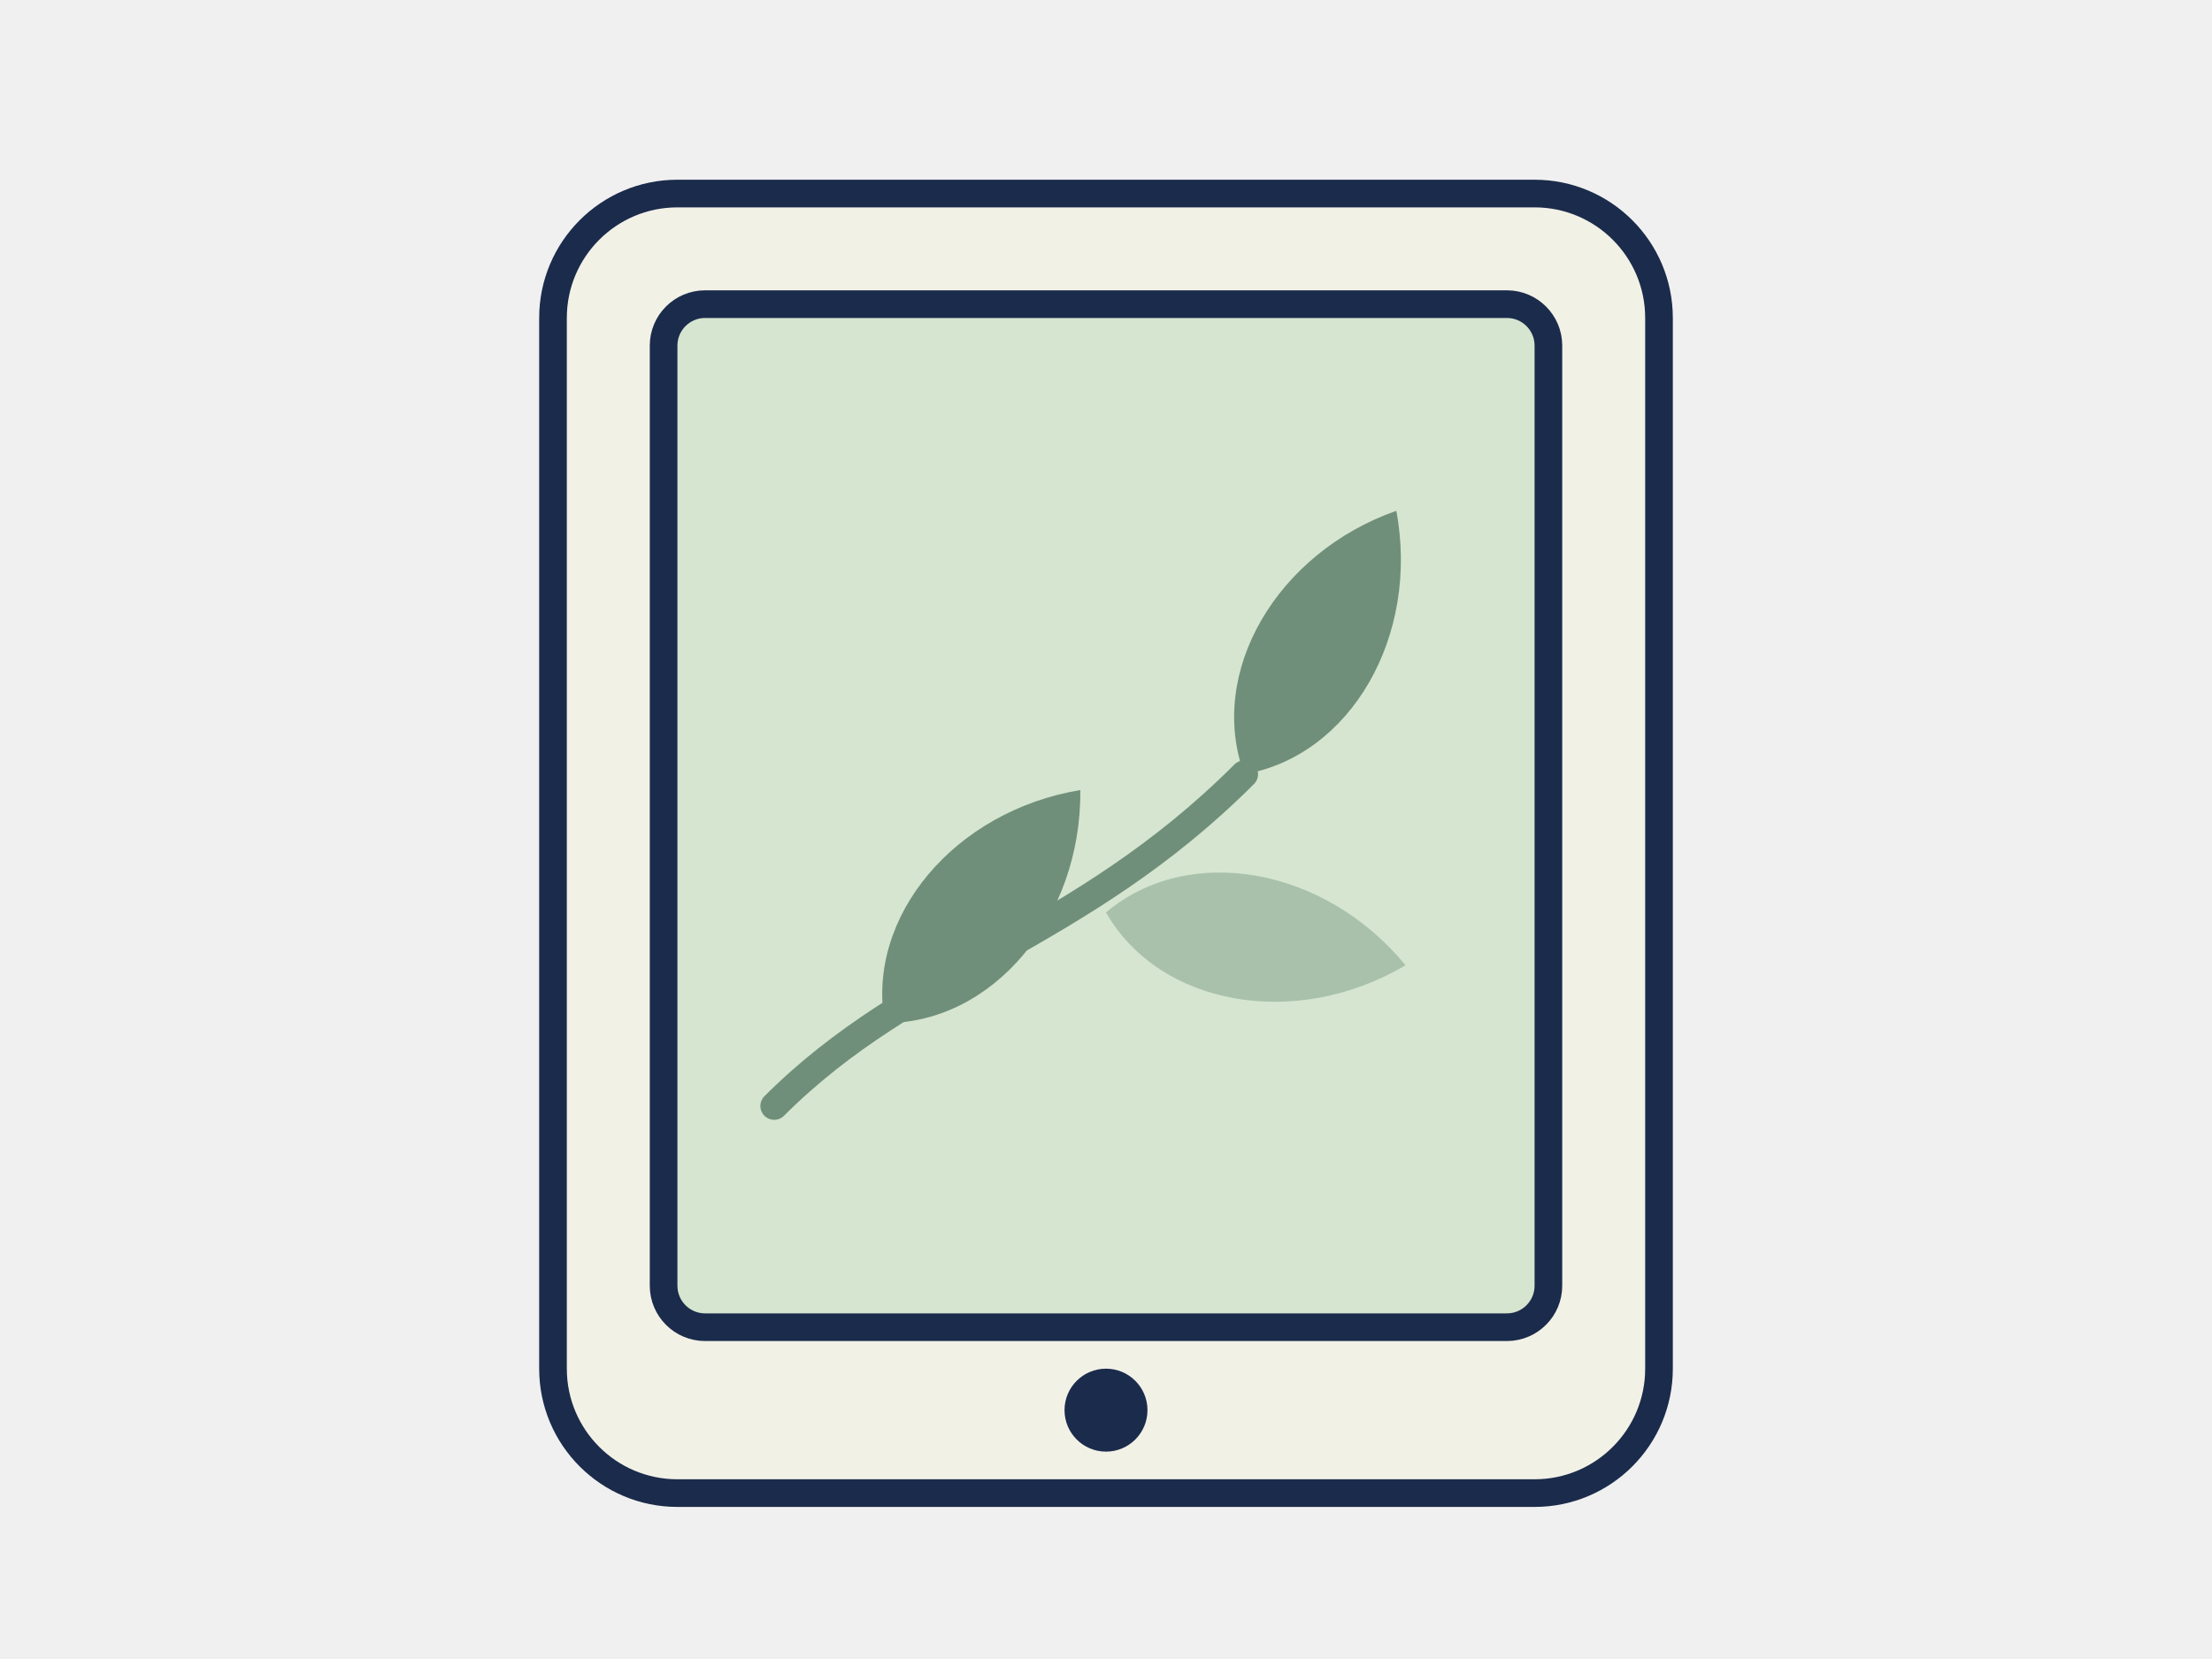
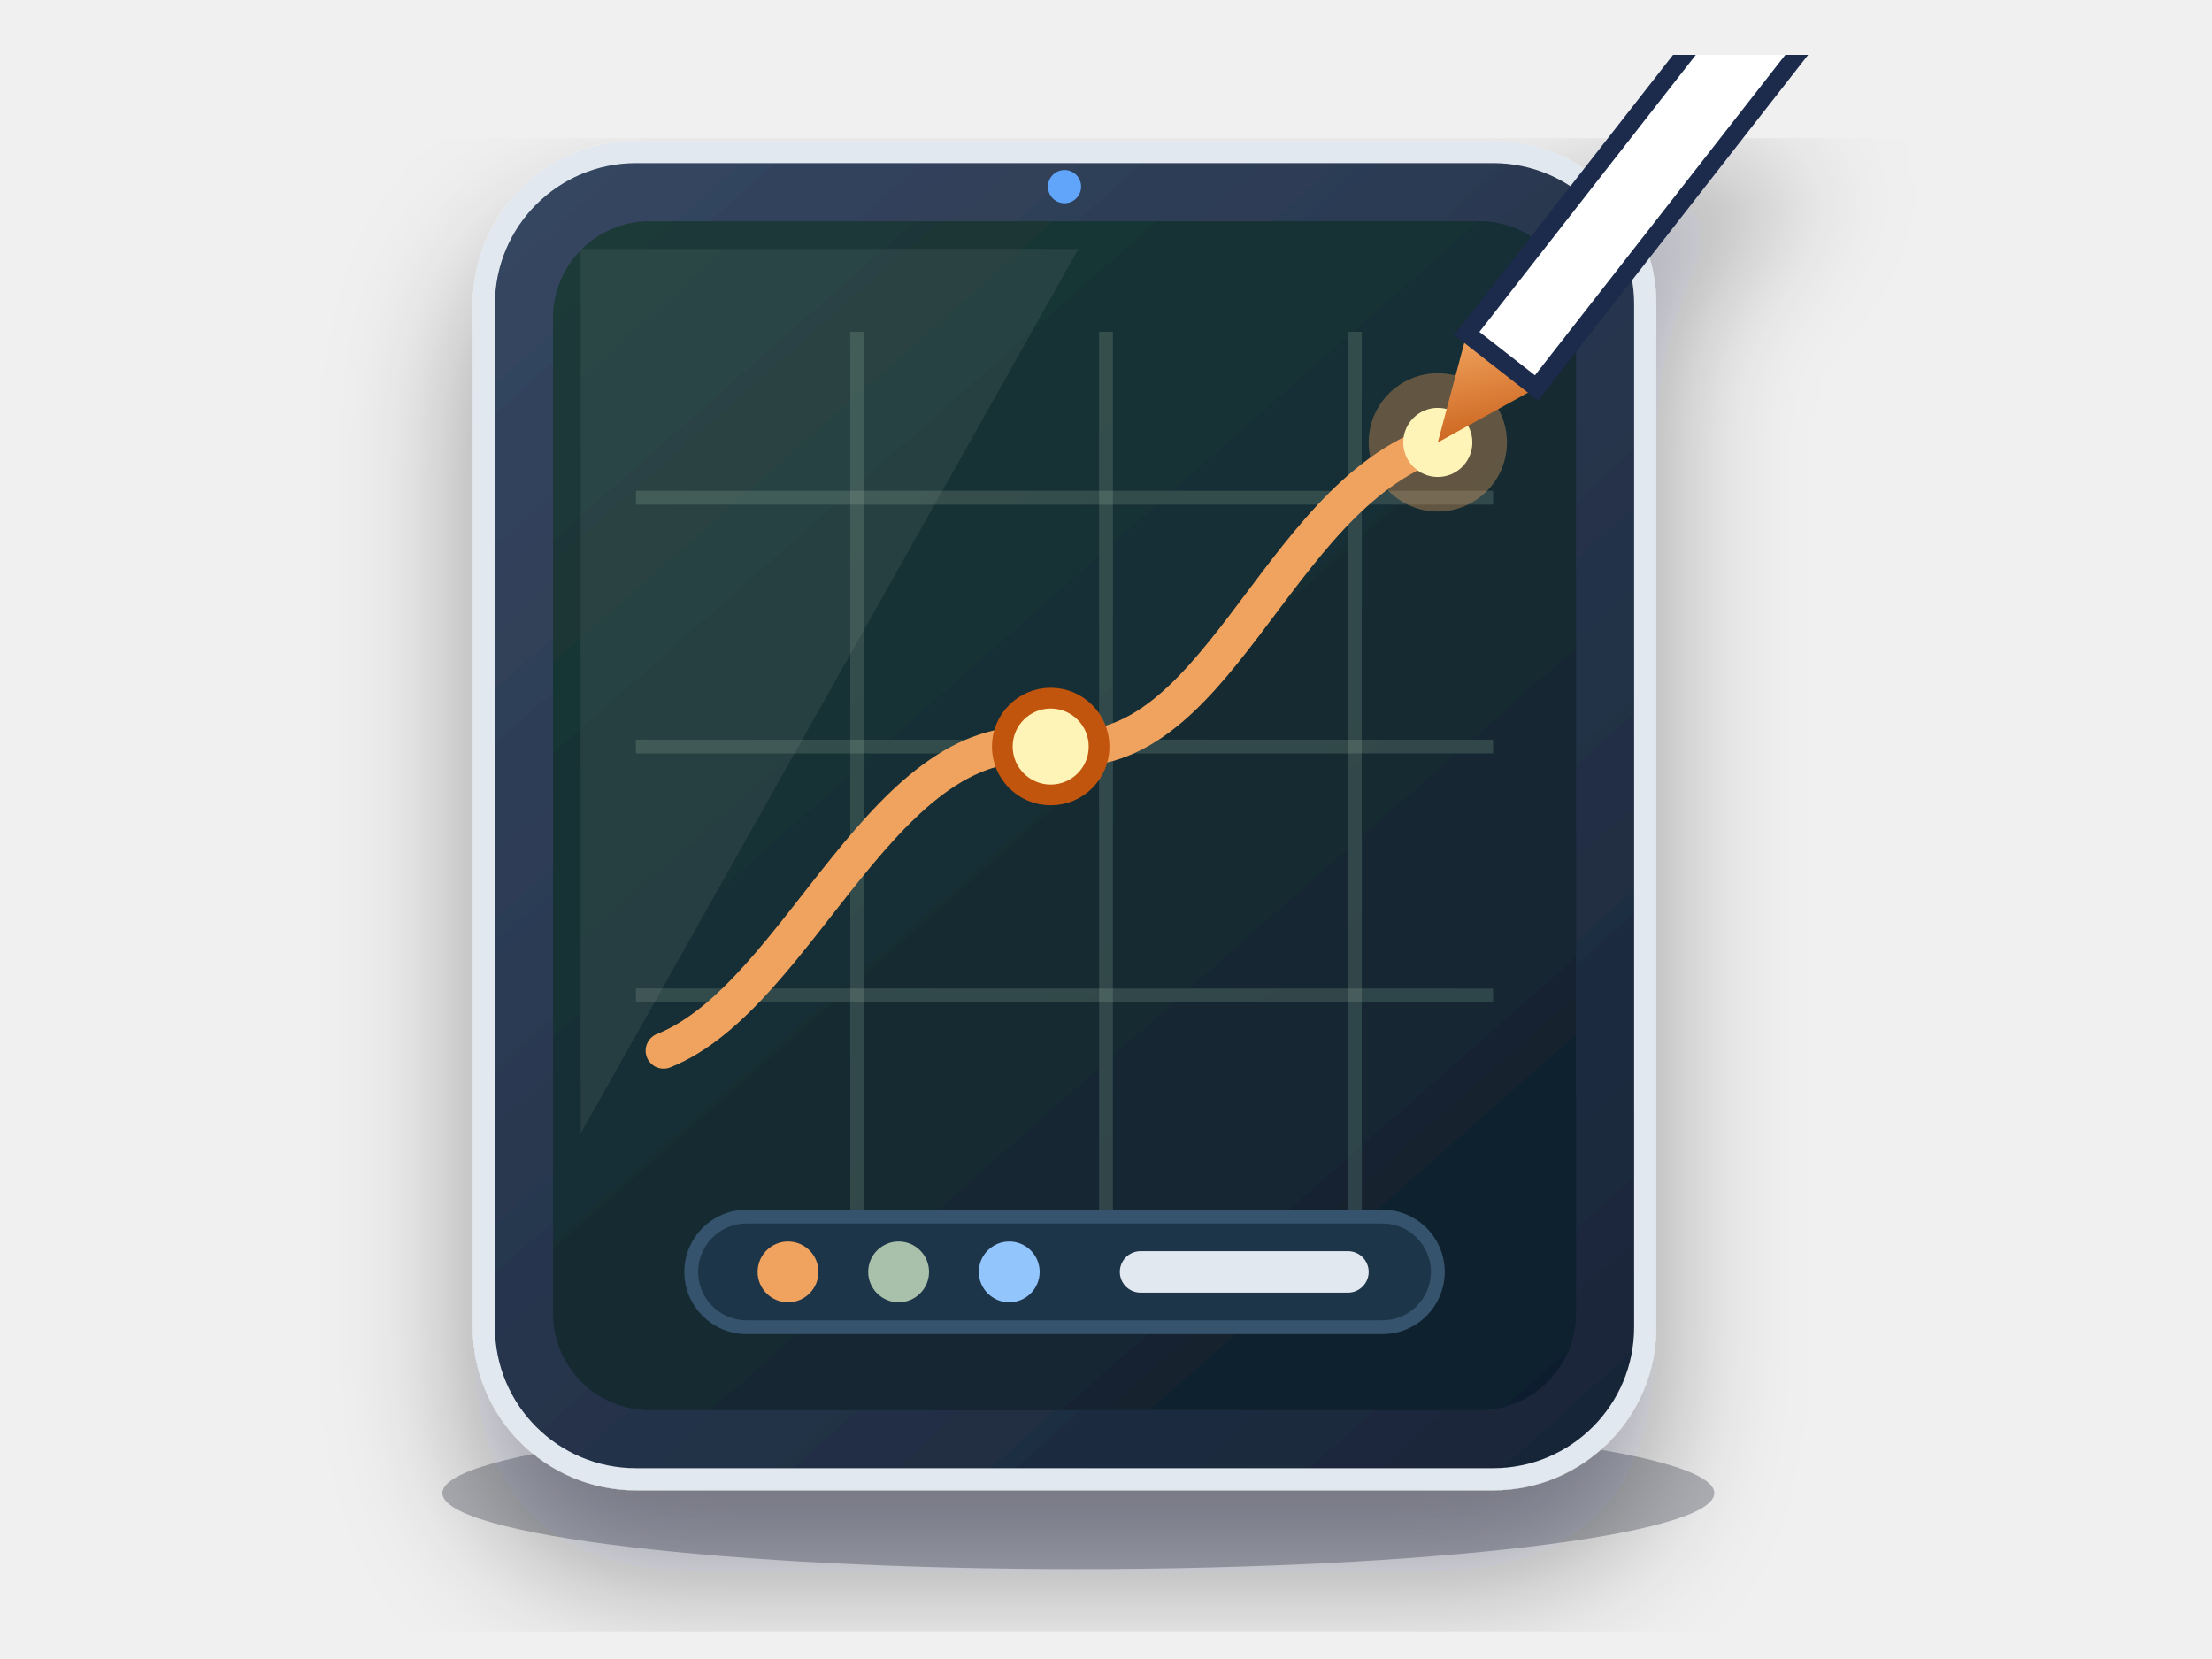
- <svg xmlns="http://www.w3.org/2000/svg" viewBox="0 0 160 120" fill="none" stroke="#1b2b4b" stroke-width="2" stroke-linecap="round" stroke-linejoin="round">
+ <svg xmlns="http://www.w3.org/2000/svg" viewBox="0 0 160 120" fill="none">
  <defs>
-     <path id="lf" d="M0 0C5-6 15-6 22 0 15 6 5 6 0 0Z" />
+     <linearGradient id="tb-body" x1="34" y1="10" x2="122" y2="108" gradientUnits="userSpaceOnUse">
+       <stop offset="0" stop-color="#374863" />
+       <stop offset="1" stop-color="#172336" />
+     </linearGradient>
+     <linearGradient id="tb-scr" x1="40" y1="16" x2="114" y2="100" gradientUnits="userSpaceOnUse">
+       <stop offset="0" stop-color="#1d3b38" />
+       <stop offset="0.55" stop-color="#142b33" />
+       <stop offset="1" stop-color="#101f2d" />
+     </linearGradient>
+     <linearGradient id="tb-pen" x1="92" y1="24" x2="138" y2="70" gradientUnits="userSpaceOnUse">
+       <stop offset="0" stop-color="#ffffff" />
+       <stop offset="1" stop-color="#cbd5e1" />
+     </linearGradient>
+     <linearGradient id="tb-acc" x1="0" y1="0" x2="1" y2="1">
+       <stop offset="0" stop-color="#f0a35e" />
+       <stop offset="1" stop-color="#c2540f" />
+     </linearGradient>
+     <filter id="tb-sh" x="22" y="4" width="124" height="114" filterUnits="userSpaceOnUse">
+       <feDropShadow dx="0" dy="6" stdDeviation="5" flood-color="#0a1224" flood-opacity="0.35" />
+     </filter>
  </defs>
-   <rect x="40" y="14" width="80" height="94" rx="9" fill="#f2f1e6" />
-   <rect x="48" y="22" width="64" height="74" rx="3" fill="#d5e5cf" />
-   <path d="M56 80c10-10 22-12 34-24" stroke="#6f8f7a" />
-   <use href="#lf" transform="translate(64 74) rotate(-50)" fill="#6f8f7a" stroke="none" />
-   <use href="#lf" transform="translate(80 66) rotate(10)" fill="#a9c1ab" stroke="none" />
-   <use href="#lf" transform="translate(90 56) rotate(-60)" fill="#6f8f7a" stroke="none" />
-   <circle cx="80" cy="102" r="2" fill="#1b2b4b" />
+   <ellipse cx="78" cy="108" rx="46" ry="5.5" fill="#0a1224" opacity="0.28" />
+   <g filter="url(#tb-sh)">
+     <rect x="35" y="11" width="84" height="96" rx="11" fill="url(#tb-body)" stroke="#e2e8f0" stroke-width="1.6" />
+     <rect x="40" y="16" width="74" height="86" rx="7" fill="url(#tb-scr)" />
+     <circle cx="77" cy="13.5" r="1.2" fill="#60a5fa" />
+     <path d="M42 18h36L42 82V18Z" fill="#ffffff" opacity="0.07" />
+     <g stroke="#a9c1ab" stroke-opacity="0.2" stroke-width="1">
+       <path d="M46 36h62M46 54h62M46 72h62" />
+       <path d="M62 24v64M80 24v64M98 24v64" />
+     </g>
+     <path d="M48 76C58 72 64 52 76 54s16-18 28-22" stroke="#f0a35e" stroke-width="2.6" stroke-linecap="round" />
+     <circle cx="76" cy="54" r="3.5" fill="#fff4b8" stroke="#c2540f" stroke-width="1.5" />
+     <circle cx="104" cy="32" r="5" fill="#f0a35e" opacity="0.35" />
+     <circle cx="104" cy="32" r="2.5" fill="#fff4b8" />
+     <rect x="50" y="88" width="54" height="8" rx="4" fill="#1e3448" stroke="#36536d" stroke-width="1" />
+     <circle cx="57" cy="92" r="2.2" fill="#f0a35e" />
+     <circle cx="65" cy="92" r="2.2" fill="#a9c1ab" />
+     <circle cx="73" cy="92" r="2.2" fill="#93c5fd" />
+     <rect x="81" y="90.5" width="18" height="3" rx="1.5" fill="#e2e8f0" />
+     <g transform="translate(104 32) rotate(38)">
+       <path d="M0 0l3.2-7.5h-6.4L0 0Z" fill="url(#tb-acc)" />
+       <path d="M-3.2-7.5h6.4v-42a3.2 3.2 0 0 0-6.4 0v42Z" fill="url(#tb-pen)" stroke="#1b2b4b" stroke-width="1.3" />
+       <rect x="-3.2" y="-42" width="6.4" height="3.5" fill="url(#tb-acc)" />
+     </g>
+   </g>
</svg>
